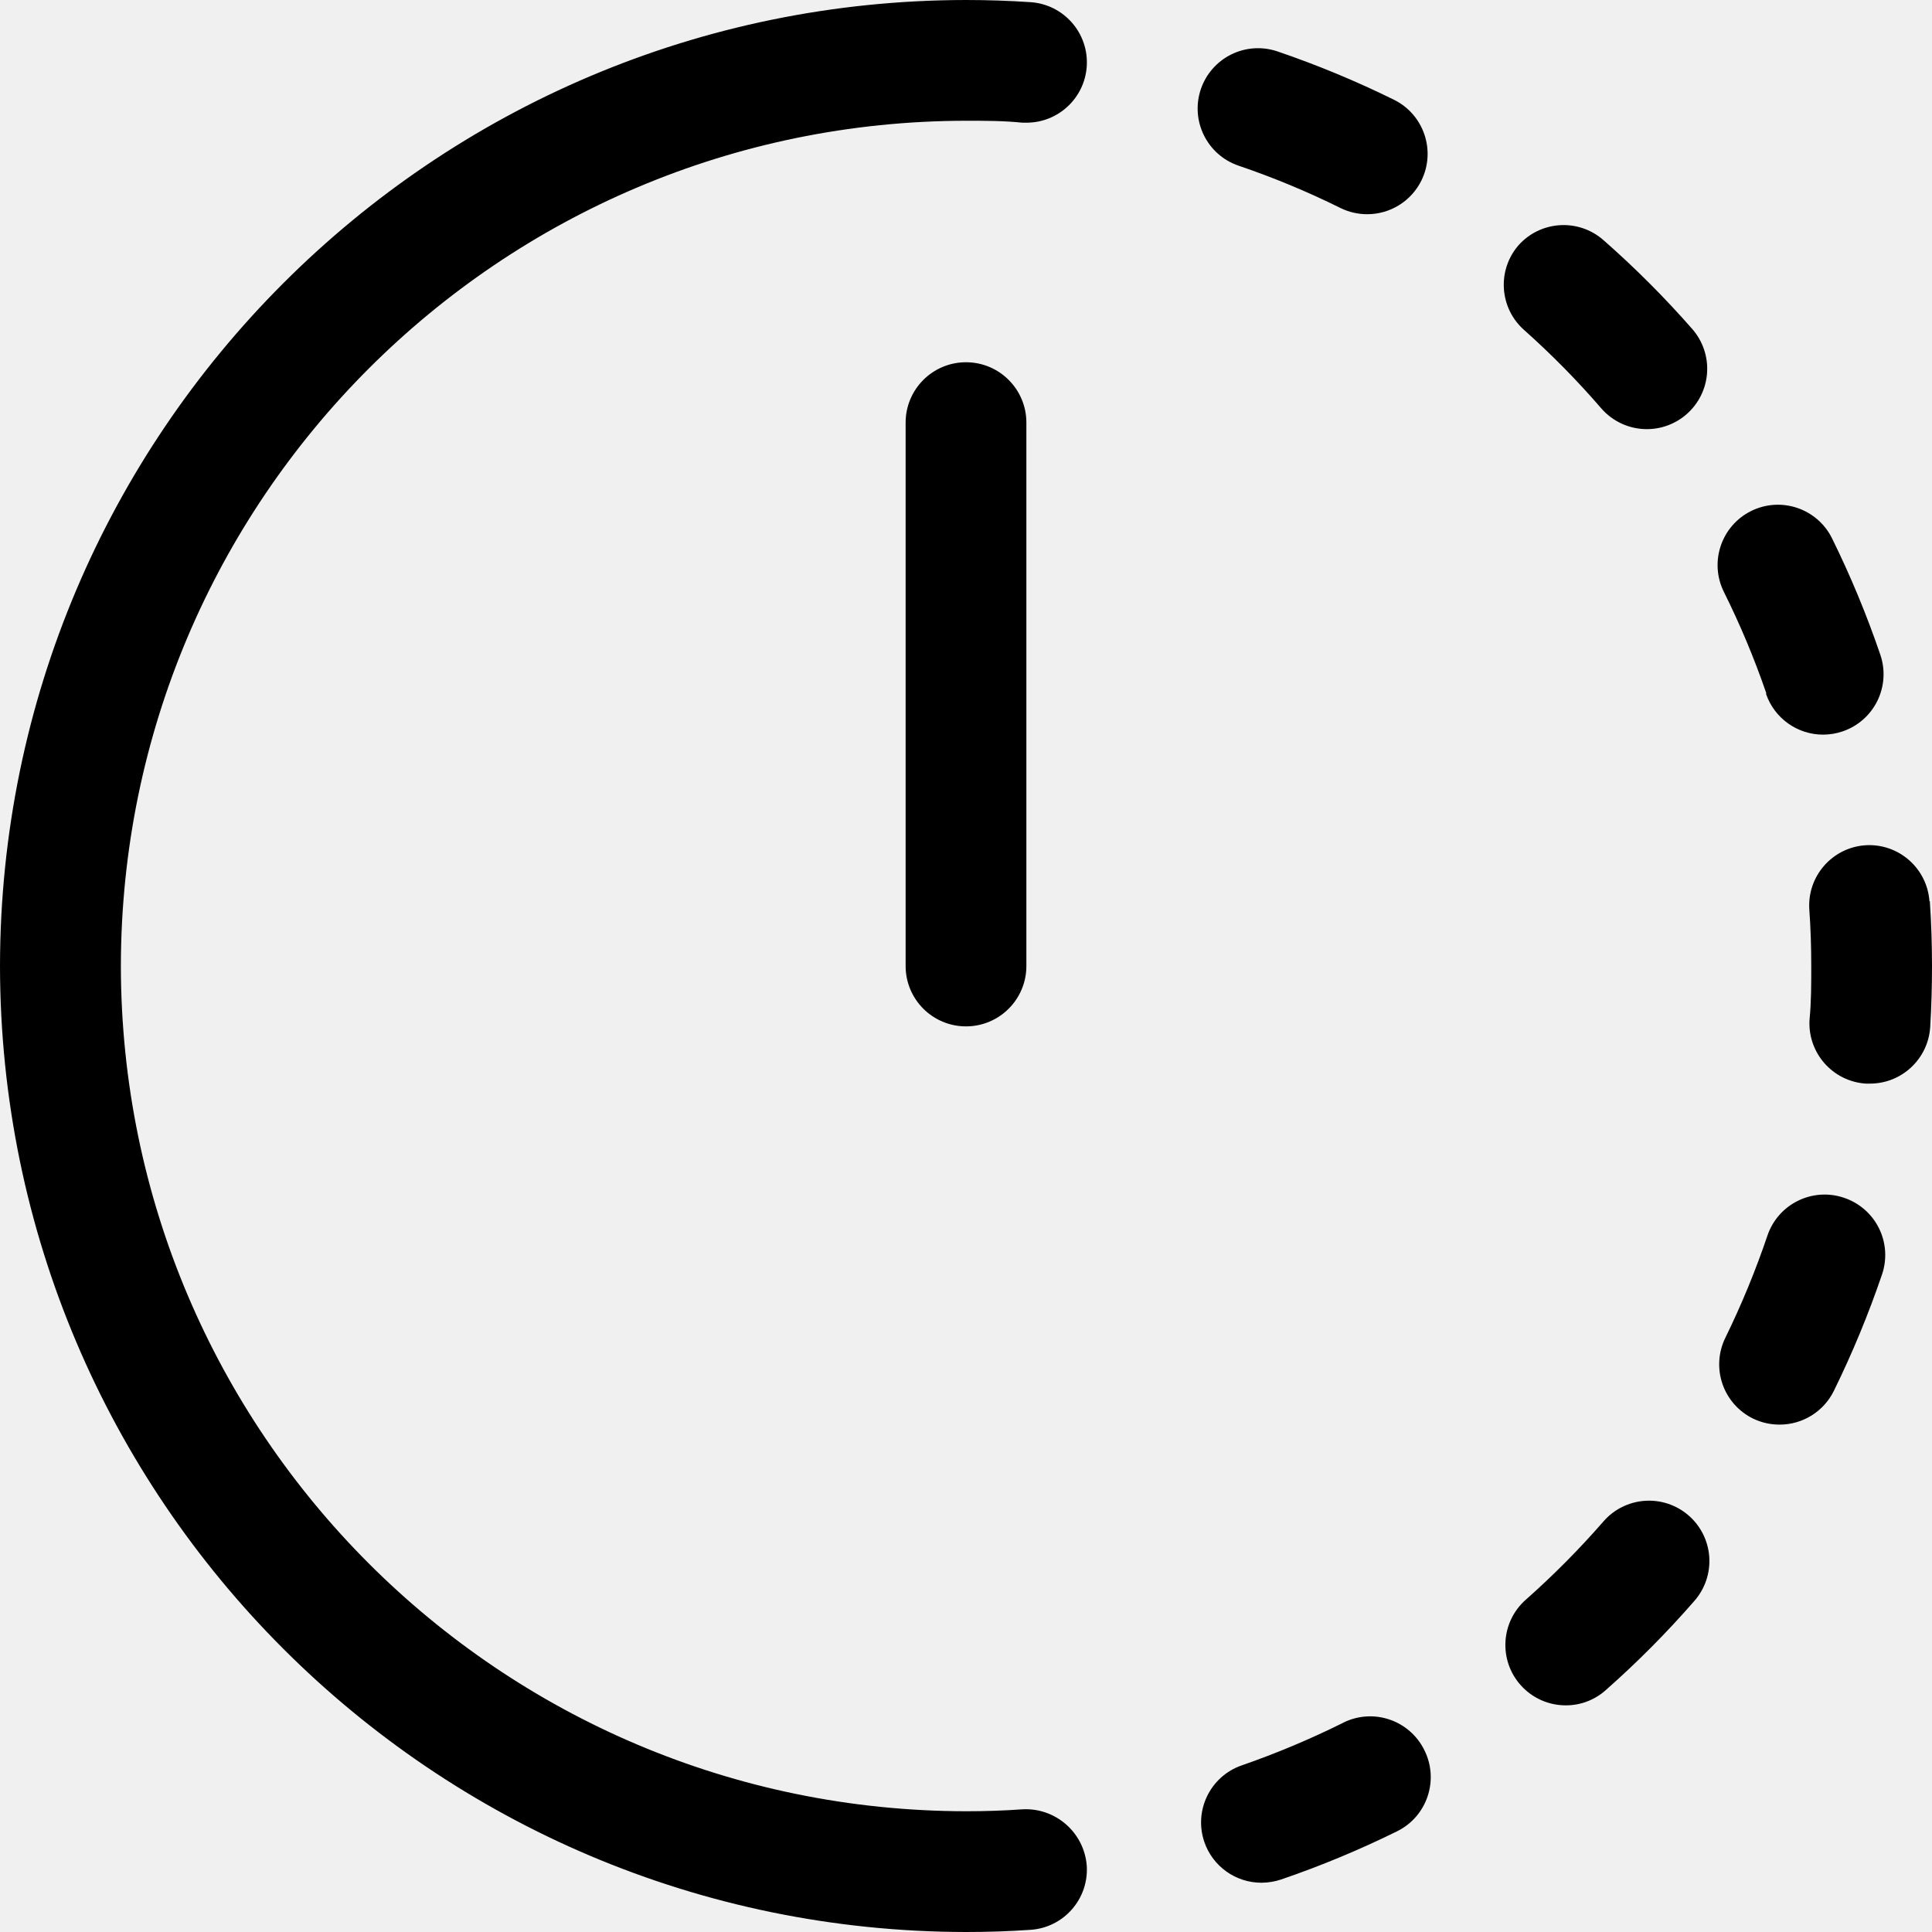
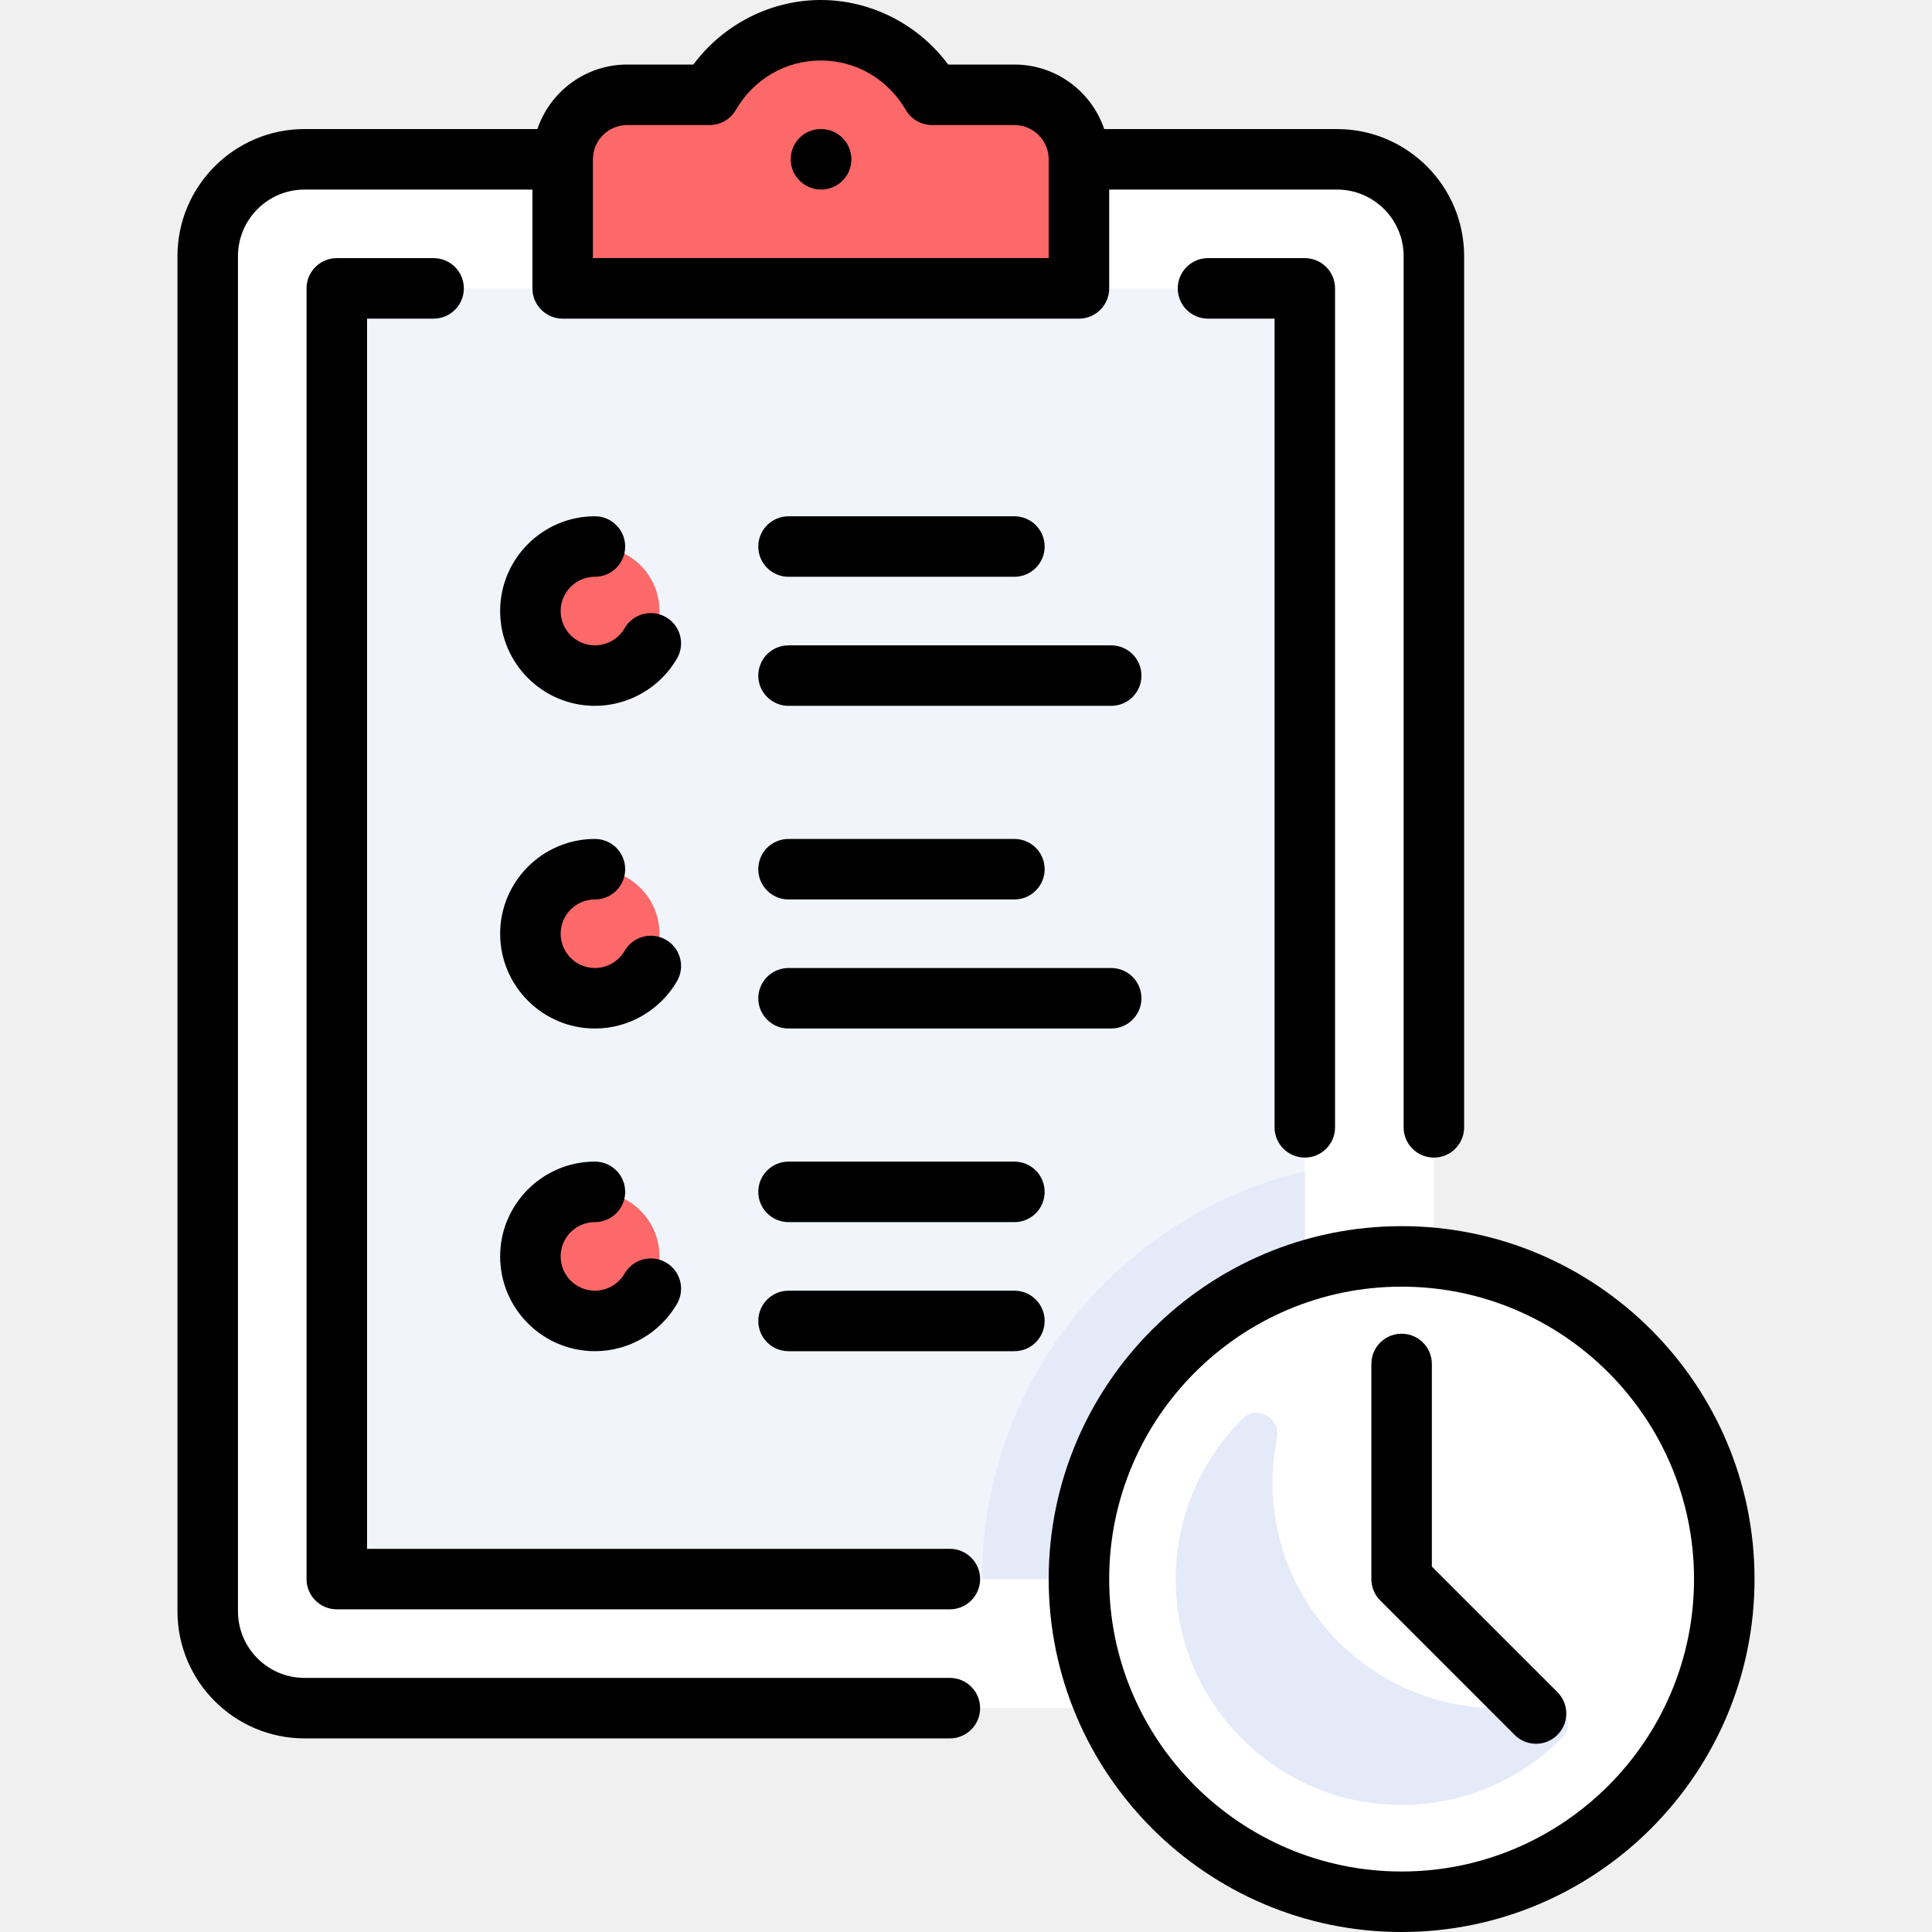
- <svg xmlns="http://www.w3.org/2000/svg" fill="#000000" width="800px" height="800px" viewBox="0 0 16 16" id="wait-16px">
+ <svg xmlns="http://www.w3.org/2000/svg" version="1.1" id="Layer_1" viewBox="0 0 512 512" xml:space="preserve" width="800px" height="800px" fill="#000000">
  <g id="SVGRepo_bgCarrier" stroke-width="0" />
  <g id="SVGRepo_tracerCarrier" stroke-linecap="round" stroke-linejoin="round" />
  <g id="SVGRepo_iconCarrier">
-     <path id="Path_14" data-name="Path 14" d="M-13.5,3.5V8a.5.5,0,0,1-.5.5.5.5,0,0,1-.5-.5V3.5A.5.5,0,0,1-14,3,.5.5,0,0,1-13.5,3.5ZM-13,.55a.5.5,0,0,0-.465-.532Q-13.731,0-14,0a8.009,8.009,0,0,0-8,8,8.009,8.009,0,0,0,8,8q.268,0,.534-.018A.5.5,0,0,0-13,15.45a.507.507,0,0,0-.533-.466c-.154.011-.309.016-.466.016a7.008,7.008,0,0,1-7-7,7.008,7.008,0,0,1,7-7c.157,0,.312,0,.466.016h.034A.5.5,0,0,0-13,.55Zm2.126,13.716a7.165,7.165,0,0,1-.842.354.5.5,0,0,0-.31.635.5.5,0,0,0,.473.337.516.516,0,0,0,.163-.027,8.087,8.087,0,0,0,.962-.4.5.5,0,0,0,.224-.671A.5.5,0,0,0-10.875,14.266ZM-8.738,3.383a.5.5,0,0,0,.376.171.5.5,0,0,0,.33-.124.5.5,0,0,0,.046-.706,7.93,7.93,0,0,0-.739-.739.5.5,0,0,0-.7.047.5.5,0,0,0,.046.7A6.91,6.91,0,0,1-8.738,3.383Zm-3.005-2.011a6.892,6.892,0,0,1,.845.351.5.5,0,0,0,.221.051.5.5,0,0,0,.448-.278.5.5,0,0,0-.227-.67,8.041,8.041,0,0,0-.964-.4.5.5,0,0,0-.635.312A.5.5,0,0,0-11.743,1.372ZM-6.73,9.919a.5.5,0,0,0-.633.314,7.106,7.106,0,0,1-.348.845.5.5,0,0,0,.229.67.5.5,0,0,0,.219.05.5.5,0,0,0,.45-.279,8.145,8.145,0,0,0,.4-.967A.5.5,0,0,0-6.73,9.919ZM-8.721,12.6a7.043,7.043,0,0,1-.644.649.5.5,0,0,0-.042.706.5.5,0,0,0,.374.168.493.493,0,0,0,.331-.126,7.9,7.9,0,0,0,.735-.74.5.5,0,0,0-.048-.706A.5.5,0,0,0-8.721,12.6Zm2.7-5.135A.5.5,0,0,0-6.551,7a.5.5,0,0,0-.465.532C-7.005,7.685-7,7.842-7,8s0,.3-.014.442a.5.5,0,0,0,.466.532h.033a.5.5,0,0,0,.5-.467C-6.005,8.34-6,8.17-6,8S-6.006,7.639-6.018,7.462Zm-1.354-1.72a.5.5,0,0,0,.474.339.508.508,0,0,0,.161-.027.5.5,0,0,0,.312-.635,8.056,8.056,0,0,0-.4-.964.5.5,0,0,0-.67-.226.5.5,0,0,0-.226.669A6.939,6.939,0,0,1-7.372,5.742Z" transform="translate(22)" />
+     <path style="fill:#ffffff;" d="M354.338,42.221H80.701c-14.168,0-25.653,11.485-25.653,25.653v359.148 c0,14.168,11.485,25.653,25.653,25.653h273.637c14.168,0,25.653-11.485,25.653-25.653V67.875 C379.992,53.707,368.506,42.221,354.338,42.221z" />
+     <rect x="89.253" y="76.426" style="fill:#F1F4FB;" width="256.534" height="342.046" />
+     <path style="fill:#E4EAF8;" d="M345.787,409.921v-99.519c-49.005,11.598-85.512,55.522-85.512,108.07h76.96 C341.958,418.472,345.787,414.643,345.787,409.921z" />
+     <path style="fill:#fd6868;" d="M268.827,25.119h-21.846c-5.925-10.181-16.833-17.102-29.461-17.102s-23.536,6.921-29.461,17.102 h-21.846c-9.446,0-17.102,7.656-17.102,17.102v34.205h136.818V42.221C285.929,32.775,278.273,25.119,268.827,25.119z" />
+     <circle style="fill:#FFFFFF;" cx="371.441" cy="418.472" r="85.511" />
+     <g>
+       <circle style="fill:#fd6868;" cx="157.662" cy="161.937" r="17.102" />
+       <circle style="fill:#fd6868;" cx="157.662" cy="332.96" r="17.102" />
+       <circle style="fill:#fd6868;" cx="157.662" cy="247.449" r="17.102" />
+     </g>
+     <path style="fill:#E4EAF8;" d="M385.805,451.626c-23.852-4.434-43.104-23.696-47.524-47.551c-1.475-7.959-1.341-15.679,0.107-22.925 c1.068-5.341-5.181-9.003-9.054-5.175c-12.837,12.696-19.962,31.145-17.138,51.188c3.643,25.855,24.696,46.908,50.551,50.551 c20.043,2.824,38.493-4.3,51.189-17.139c3.83-3.873,0.168-10.121-5.172-9.054C401.507,452.976,393.775,453.107,385.805,451.626z" />
+     <path d="M251.724,444.66H80.701c-9.725,0-17.637-7.912-17.637-17.637V67.875c0-9.725,7.912-17.637,17.637-17.637h60.394v26.188 c0,4.427,3.589,8.017,8.017,8.017H285.93c4.427,0,8.017-3.589,8.017-8.017V50.238h60.391c9.725,0,17.637,7.912,17.637,17.637 v230.881c0,4.427,3.589,8.017,8.017,8.017c4.427,0,8.017-3.589,8.017-8.017V67.875c0-18.566-15.105-33.67-33.67-33.67h-61.71 c-3.354-9.93-12.752-17.102-23.8-17.102h-17.547C243.359,6.451,230.813,0,217.521,0c-13.292,0-25.839,6.451-33.76,17.102h-17.547 c-11.048,0-20.446,7.172-23.8,17.102H80.701c-18.566,0-33.67,15.105-33.67,33.67v359.148c0,18.566,15.105,33.67,33.67,33.67h171.023 c4.427,0,8.017-3.589,8.017-8.017C259.741,448.249,256.152,444.66,251.724,444.66z M166.214,33.136h21.846 c2.854,0,5.493-1.517,6.929-3.985c4.781-8.213,13.204-13.117,22.532-13.117c9.328,0,17.751,4.904,22.532,13.117 c1.436,2.467,4.075,3.985,6.929,3.985h21.846c4.999,0,9.067,4.059,9.085,9.055c0,0.011-0.001,0.02-0.001,0.031 c0,0.021,0.003,0.041,0.003,0.062v26.126H157.129V42.252c0-0.011,0.001-0.02,0.001-0.031c0-0.005-0.001-0.011-0.001-0.015 C157.138,37.203,161.209,33.136,166.214,33.136z" />
+     <path d="M114.909,84.443c4.427,0,8.017-3.589,8.017-8.017s-3.589-8.017-8.017-8.017H89.253c-4.427,0-8.017,3.589-8.017,8.017 v342.046c0,4.427,3.589,8.017,8.017,8.017h162.47c4.427,0,8.017-3.589,8.017-8.017c0-4.427-3.589-8.017-8.017-8.017H97.269V84.443 H114.909z" />
+     <path d="M345.787,306.77c4.427,0,8.017-3.589,8.017-8.017V76.426c0-4.427-3.589-8.017-8.017-8.017h-25.653 c-4.427,0-8.017,3.589-8.017,8.017s3.589,8.017,8.017,8.017h17.637v214.311C337.77,303.181,341.36,306.77,345.787,306.77z" />
+     <path d="M294.48,171.023h-85.511c-4.427,0-8.017,3.589-8.017,8.017s3.589,8.017,8.017,8.017h85.511c4.427,0,8.017-3.589,8.017-8.017 S298.908,171.023,294.48,171.023z" />
+     <path d="M208.969,152.852h59.858c4.427,0,8.017-3.589,8.017-8.017c0-4.427-3.589-8.017-8.017-8.017h-59.858 c-4.427,0-8.017,3.589-8.017,8.017C200.952,149.262,204.541,152.852,208.969,152.852z" />
+     <path d="M379.457,415.152v-53.687c0-4.427-3.589-8.017-8.017-8.017c-4.427,0-8.017,3.589-8.017,8.017v57.007 c0,2.126,0.844,4.165,2.348,5.668l35.629,35.629c1.565,1.565,3.617,2.348,5.668,2.348s4.103-0.782,5.668-2.348 c3.131-3.131,3.131-8.207,0-11.337L379.457,415.152z" />
+     <path d="M371.441,324.944c-51.572,0-93.528,41.956-93.528,93.528S319.869,512,371.441,512s93.528-41.956,93.528-93.528 S423.012,324.944,371.441,324.944z M371.441,495.967c-42.731,0-77.495-34.764-77.495-77.495s34.764-77.495,77.495-77.495 s77.495,34.764,77.495,77.495S414.172,495.967,371.441,495.967z" />
+     <path d="M176.49,163.55c-3.831-2.217-8.736-0.909-10.954,2.924c-1.624,2.806-4.64,4.548-7.875,4.548 c-5.01,0-9.086-4.076-9.086-9.086s4.076-9.086,9.086-9.086c4.427,0,8.017-3.589,8.017-8.017c0-4.427-3.589-8.017-8.017-8.017 c-13.851,0-25.119,11.268-25.119,25.119c0,13.851,11.268,25.119,25.119,25.119c8.938,0,17.273-4.81,21.753-12.553 C181.632,170.671,180.322,165.767,176.49,163.55z" />
+     <path d="M208.969,272.568h85.511c4.427,0,8.017-3.589,8.017-8.017c0-4.427-3.589-8.017-8.017-8.017h-85.511 c-4.427,0-8.017,3.589-8.017,8.017C200.952,268.979,204.541,272.568,208.969,272.568z" />
+     <path d="M208.969,238.363h59.858c4.427,0,8.017-3.589,8.017-8.017s-3.589-8.017-8.017-8.017h-59.858 c-4.427,0-8.017,3.589-8.017,8.017S204.541,238.363,208.969,238.363z" />
+     <path d="M157.662,238.363c4.427,0,8.017-3.589,8.017-8.017s-3.589-8.017-8.017-8.017c-13.851,0-25.119,11.268-25.119,25.119 c0,13.851,11.268,25.119,25.119,25.119c8.938,0,17.273-4.81,21.753-12.553c2.217-3.832,0.909-8.736-2.925-10.954 c-3.831-2.218-8.736-0.91-10.954,2.924c-1.624,2.806-4.64,4.548-7.875,4.548c-5.01,0-9.086-4.076-9.086-9.086 S152.652,238.363,157.662,238.363z" />
+     <path d="M268.827,342.046h-59.858c-4.427,0-8.017,3.589-8.017,8.017c0,4.427,3.589,8.017,8.017,8.017h59.858 c4.427,0,8.017-3.589,8.017-8.017C276.843,345.635,273.254,342.046,268.827,342.046z" />
+     <path d="M268.827,307.841h-59.858c-4.427,0-8.017,3.589-8.017,8.017c0,4.427,3.589,8.017,8.017,8.017h59.858 c4.427,0,8.017-3.589,8.017-8.017C276.843,311.431,273.254,307.841,268.827,307.841z" />
+     <path d="M157.662,358.079c8.938,0,17.273-4.81,21.753-12.553c2.217-3.832,0.909-8.736-2.925-10.954 c-3.831-2.219-8.736-0.909-10.954,2.924c-1.624,2.806-4.64,4.548-7.875,4.548c-5.01,0-9.086-4.076-9.086-9.086 s4.076-9.086,9.086-9.086c4.427,0,8.017-3.589,8.017-8.017c0-4.427-3.589-8.017-8.017-8.017c-13.851,0-25.119,11.268-25.119,25.119 C132.543,346.81,143.811,358.079,157.662,358.079z" />
+     <path d="M217.607,50.238c4.427,0,8.017-3.589,8.017-8.017s-3.589-8.017-8.017-8.017h-0.086c-4.427,0-7.974,3.589-7.974,8.017 S213.179,50.238,217.607,50.238z" />
  </g>
</svg>
